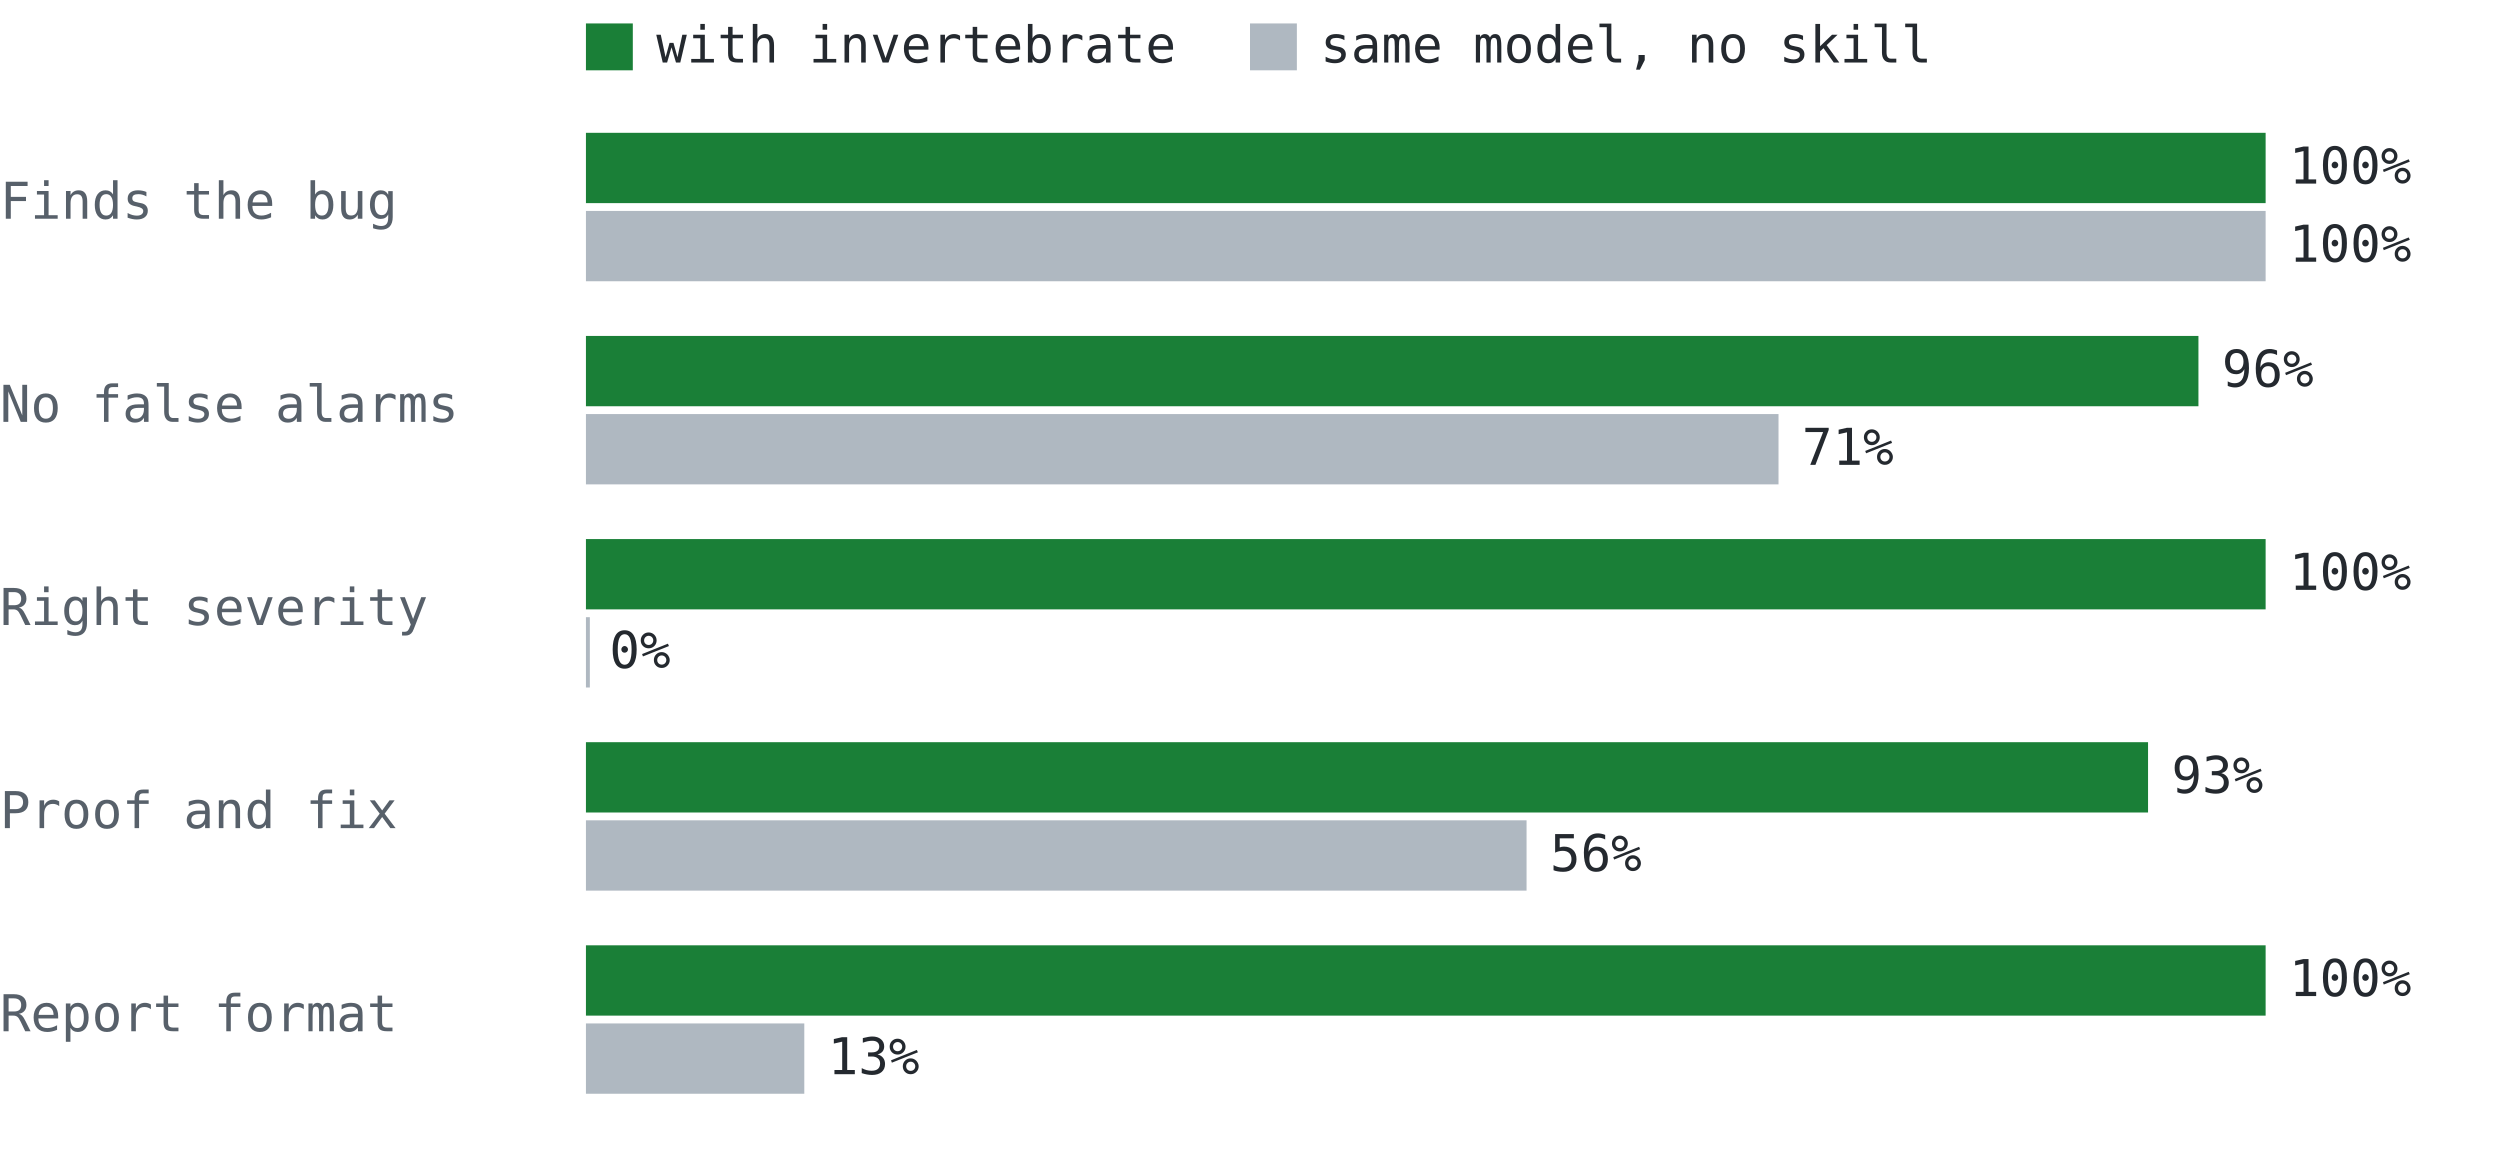
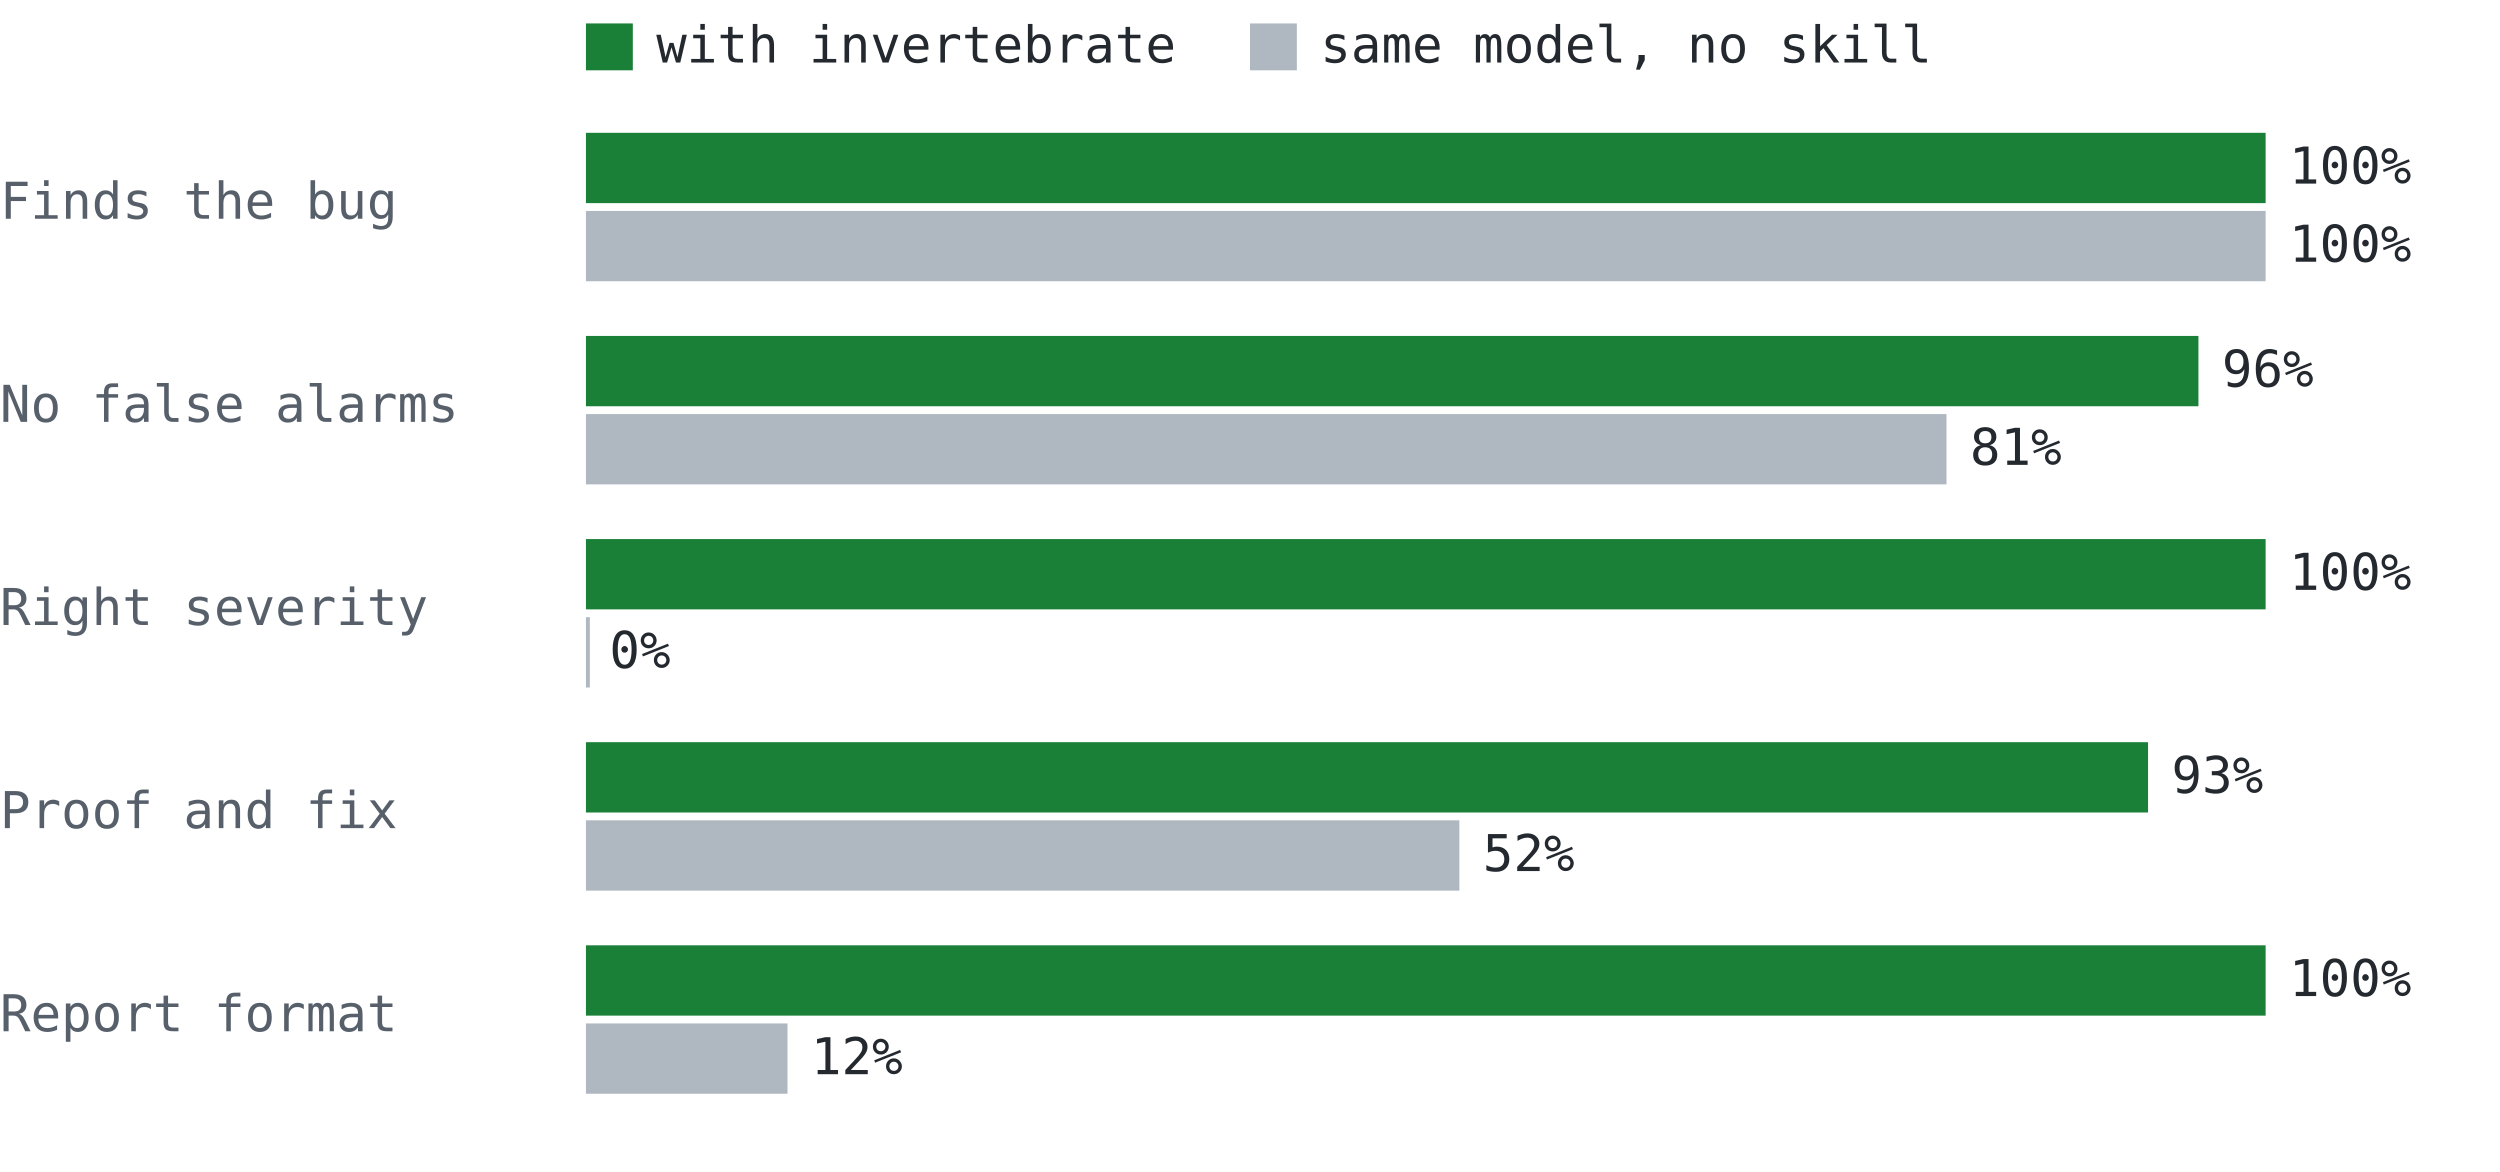
<svg xmlns="http://www.w3.org/2000/svg" width="640" height="300" viewBox="0 0 640 300" font-family="ui-monospace, Menlo, Consolas, monospace" font-size="13">
  <style>.l{fill:#57606a}.v{fill:#24292f}.w{fill:#1a7f37}.o{fill:#afb8c1}
@media (prefers-color-scheme: dark){.l{fill:#8b949e}.v{fill:#e6edf3}.w{fill:#3fb950}.o{fill:#484f58}}</style>
  <rect x="150" y="6" width="12" height="12" class="w" />
  <text x="168" y="16" class="v">with invertebrate</text>
  <rect x="320" y="6" width="12" height="12" class="o" />
  <text x="338" y="16" class="v">same model, no skill</text>
  <text x="0" y="56" class="l">Finds the bug</text>
  <rect x="150" y="34" width="430.0" height="18" class="w" />
  <text x="586.0" y="47" class="v">100%</text>
  <rect x="150" y="54" width="430.0" height="18" class="o" />
  <text x="586.0" y="67" class="v">100%</text>
  <text x="0" y="108" class="l">No false alarms</text>
  <rect x="150" y="86" width="412.8" height="18" class="w" />
  <text x="568.8" y="99" class="v">96%</text>
-   <rect x="150" y="106" width="305.3" height="18" class="o" />
-   <text x="461.3" y="119" class="v">71%</text>
+   <rect x="150" y="106" width="348.3" height="18" class="o" />
+   <text x="504.3" y="119" class="v">81%</text>
  <text x="0" y="160" class="l">Right severity</text>
  <rect x="150" y="138" width="430.0" height="18" class="w" />
  <text x="586.0" y="151" class="v">100%</text>
  <rect x="150" y="158" width="1.0" height="18" class="o" />
  <text x="156.0" y="171" class="v">0%</text>
  <text x="0" y="212" class="l">Proof and fix</text>
  <rect x="150" y="190" width="399.9" height="18" class="w" />
  <text x="555.9" y="203" class="v">93%</text>
-   <rect x="150" y="210" width="240.8" height="18" class="o" />
-   <text x="396.8" y="223" class="v">56%</text>
+   <rect x="150" y="210" width="223.6" height="18" class="o" />
+   <text x="379.6" y="223" class="v">52%</text>
  <text x="0" y="264" class="l">Report format</text>
  <rect x="150" y="242" width="430.0" height="18" class="w" />
  <text x="586.0" y="255" class="v">100%</text>
-   <rect x="150" y="262" width="55.9" height="18" class="o" />
-   <text x="211.9" y="275" class="v">13%</text>
+   <rect x="150" y="262" width="51.6" height="18" class="o" />
+   <text x="207.6" y="275" class="v">12%</text>
</svg>
